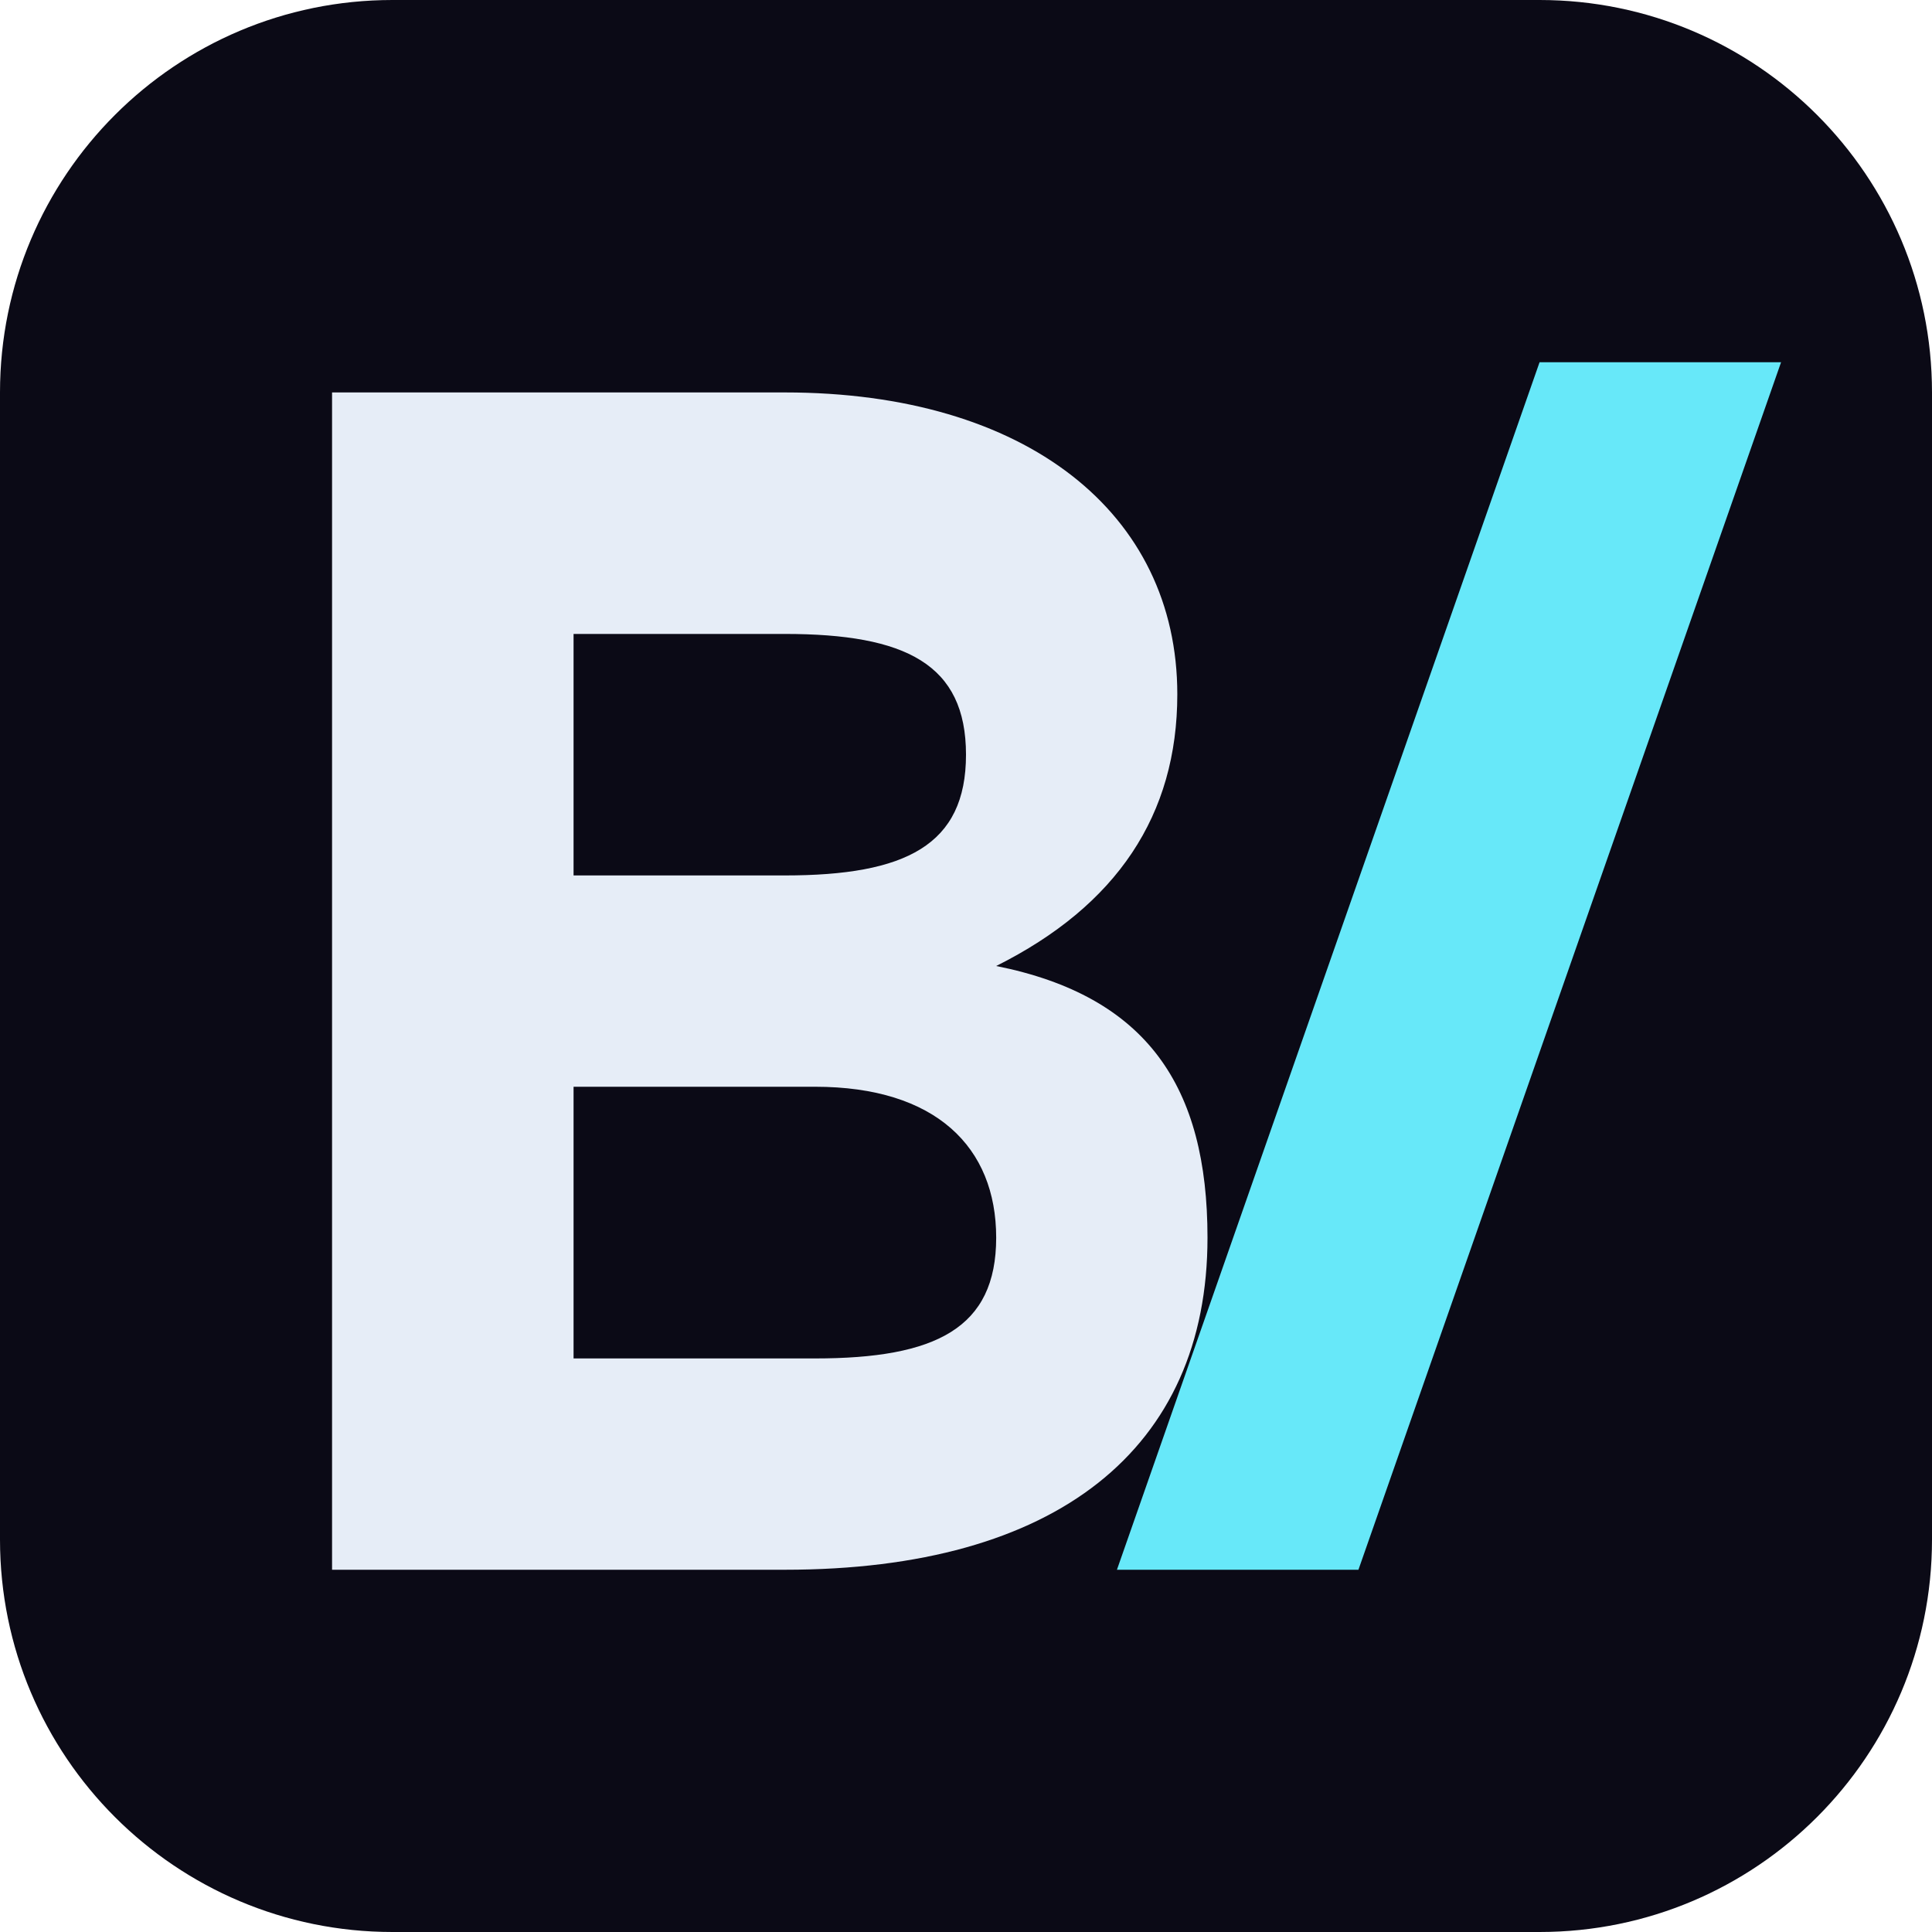
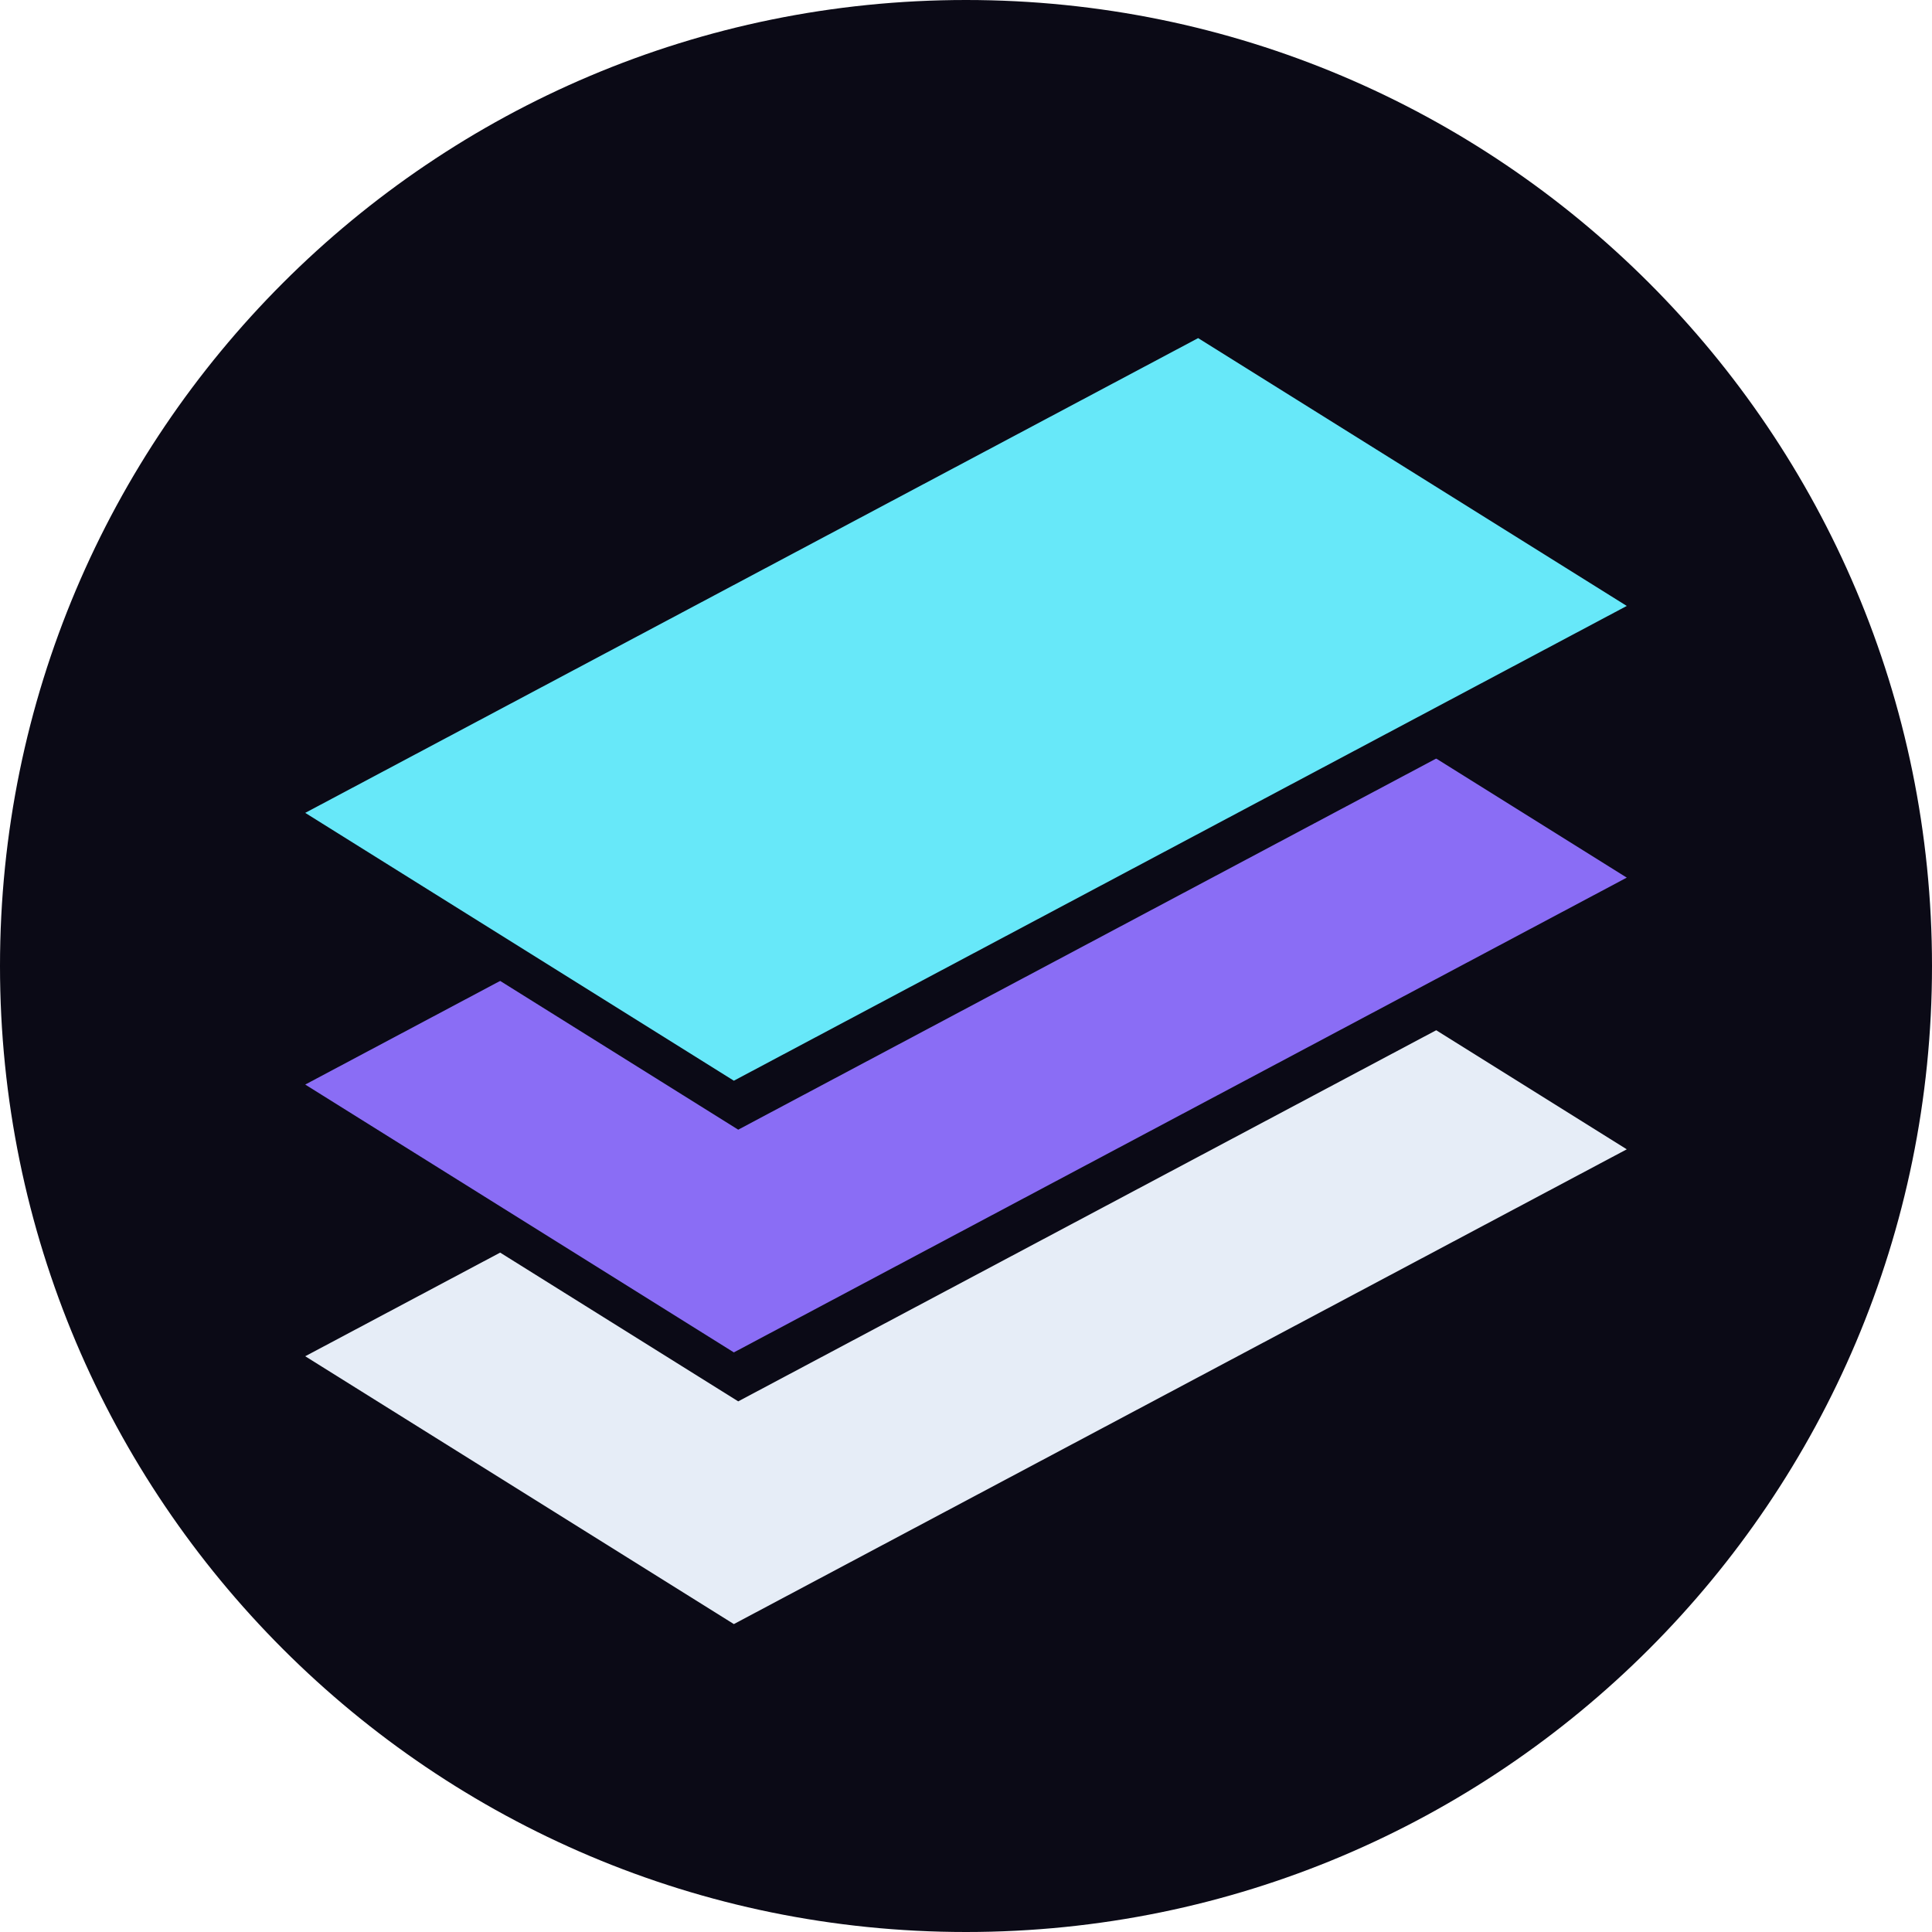
- <svg xmlns="http://www.w3.org/2000/svg" viewBox="0 0 64 64">
-   <rect width="64" height="64" rx="13" fill="#0B0A16" />
-   <path fill="#E6EDF7" fill-rule="evenodd" d="M11 13h15c8 0 13 4 13 10 0 4-2 7-6 9 5 1 7 4 7 9 0 7-5 11-14 11H11V13Zm8 8v8h7c4 0 6-1 6-4s-2-4-6-4h-7Zm0 15v9h8c4 0 6-1 6-4s-2-5-6-5h-8Z" />
-   <path fill="#67E8F9" d="M51 12h8L45 52h-8z" />
+ <svg xmlns="http://www.w3.org/2000/svg" viewBox="0 0 128 128">
+   <circle cx="64" cy="64" r="64" fill="#0B0A16" />
+   <g stroke="#0B0A16" stroke-width="3">
+     <g transform="translate(64 83) rotate(-28) skewX(30)">
+       <rect x="-35" y="-16" width="70" height="32" fill="#E6EDF7" />
+     </g>
+     <g transform="translate(64 65) rotate(-28) skewX(30)">
+       <rect x="-35" y="-16" width="70" height="32" fill="#8A6DF5" />
+     </g>
+     <g transform="translate(64 47) rotate(-28) skewX(30)">
+       <rect x="-35" y="-16" width="70" height="32" fill="#67E8F9" />
+     </g>
+   </g>
</svg>
